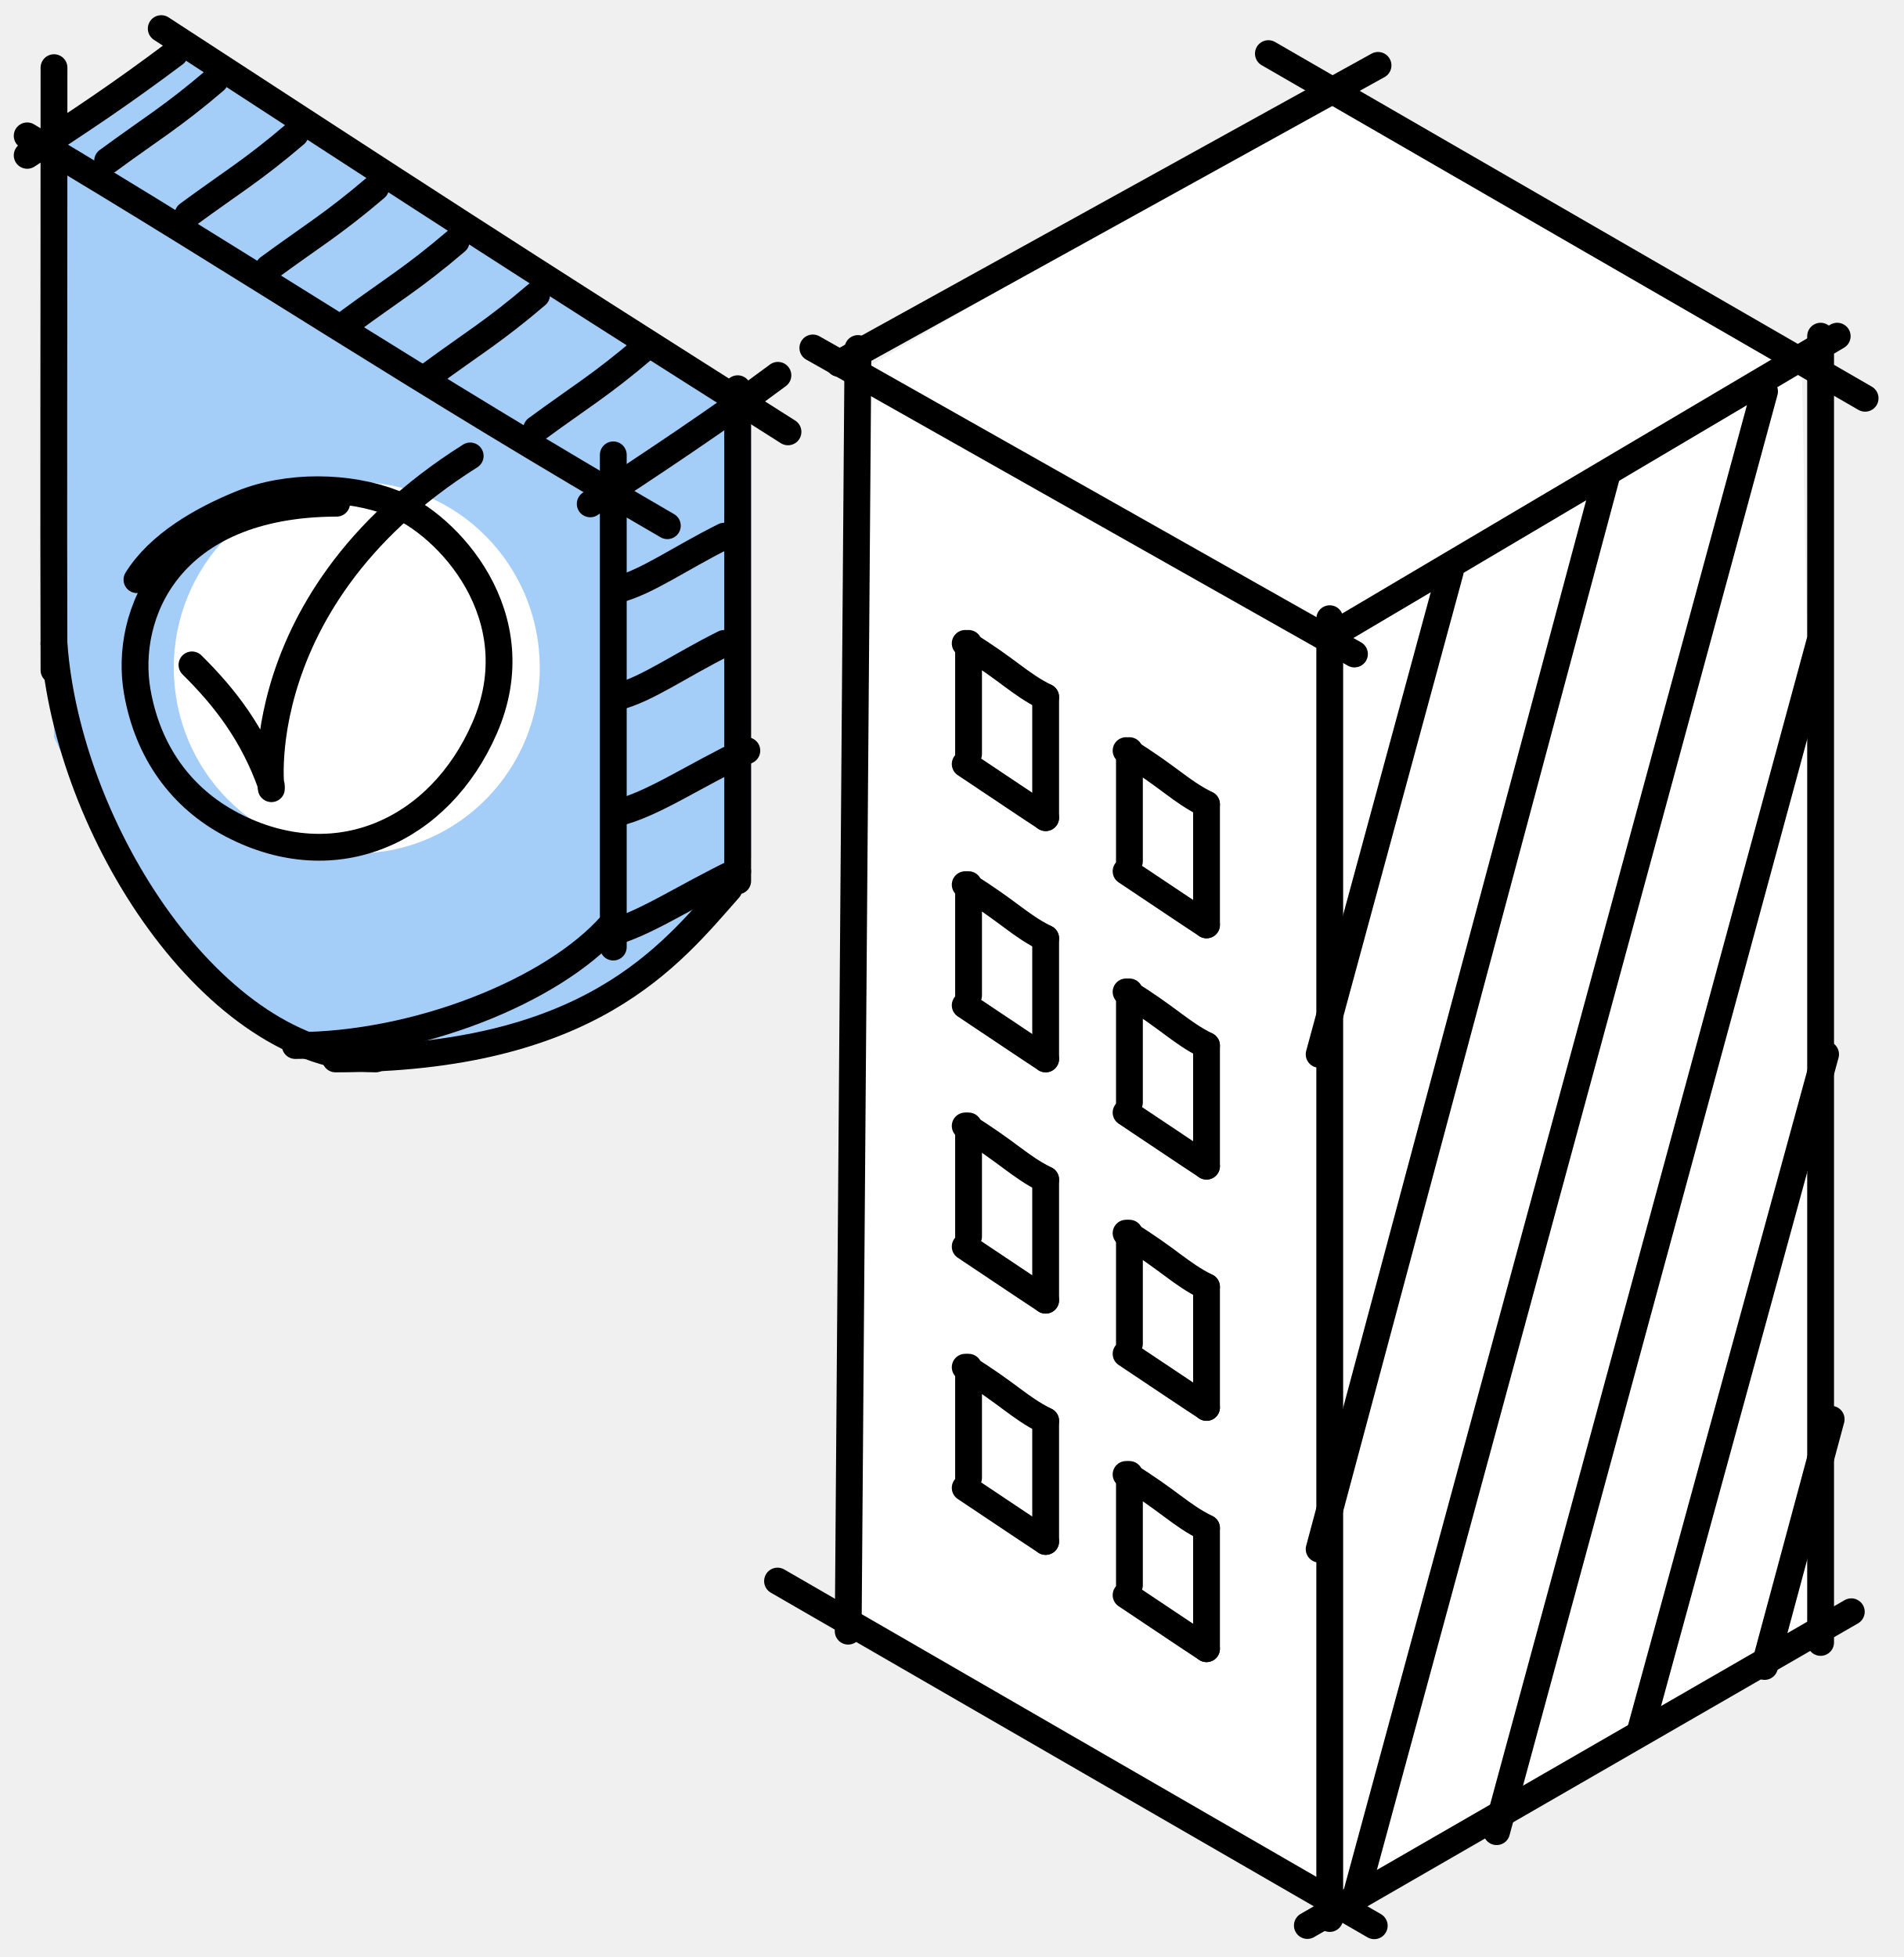
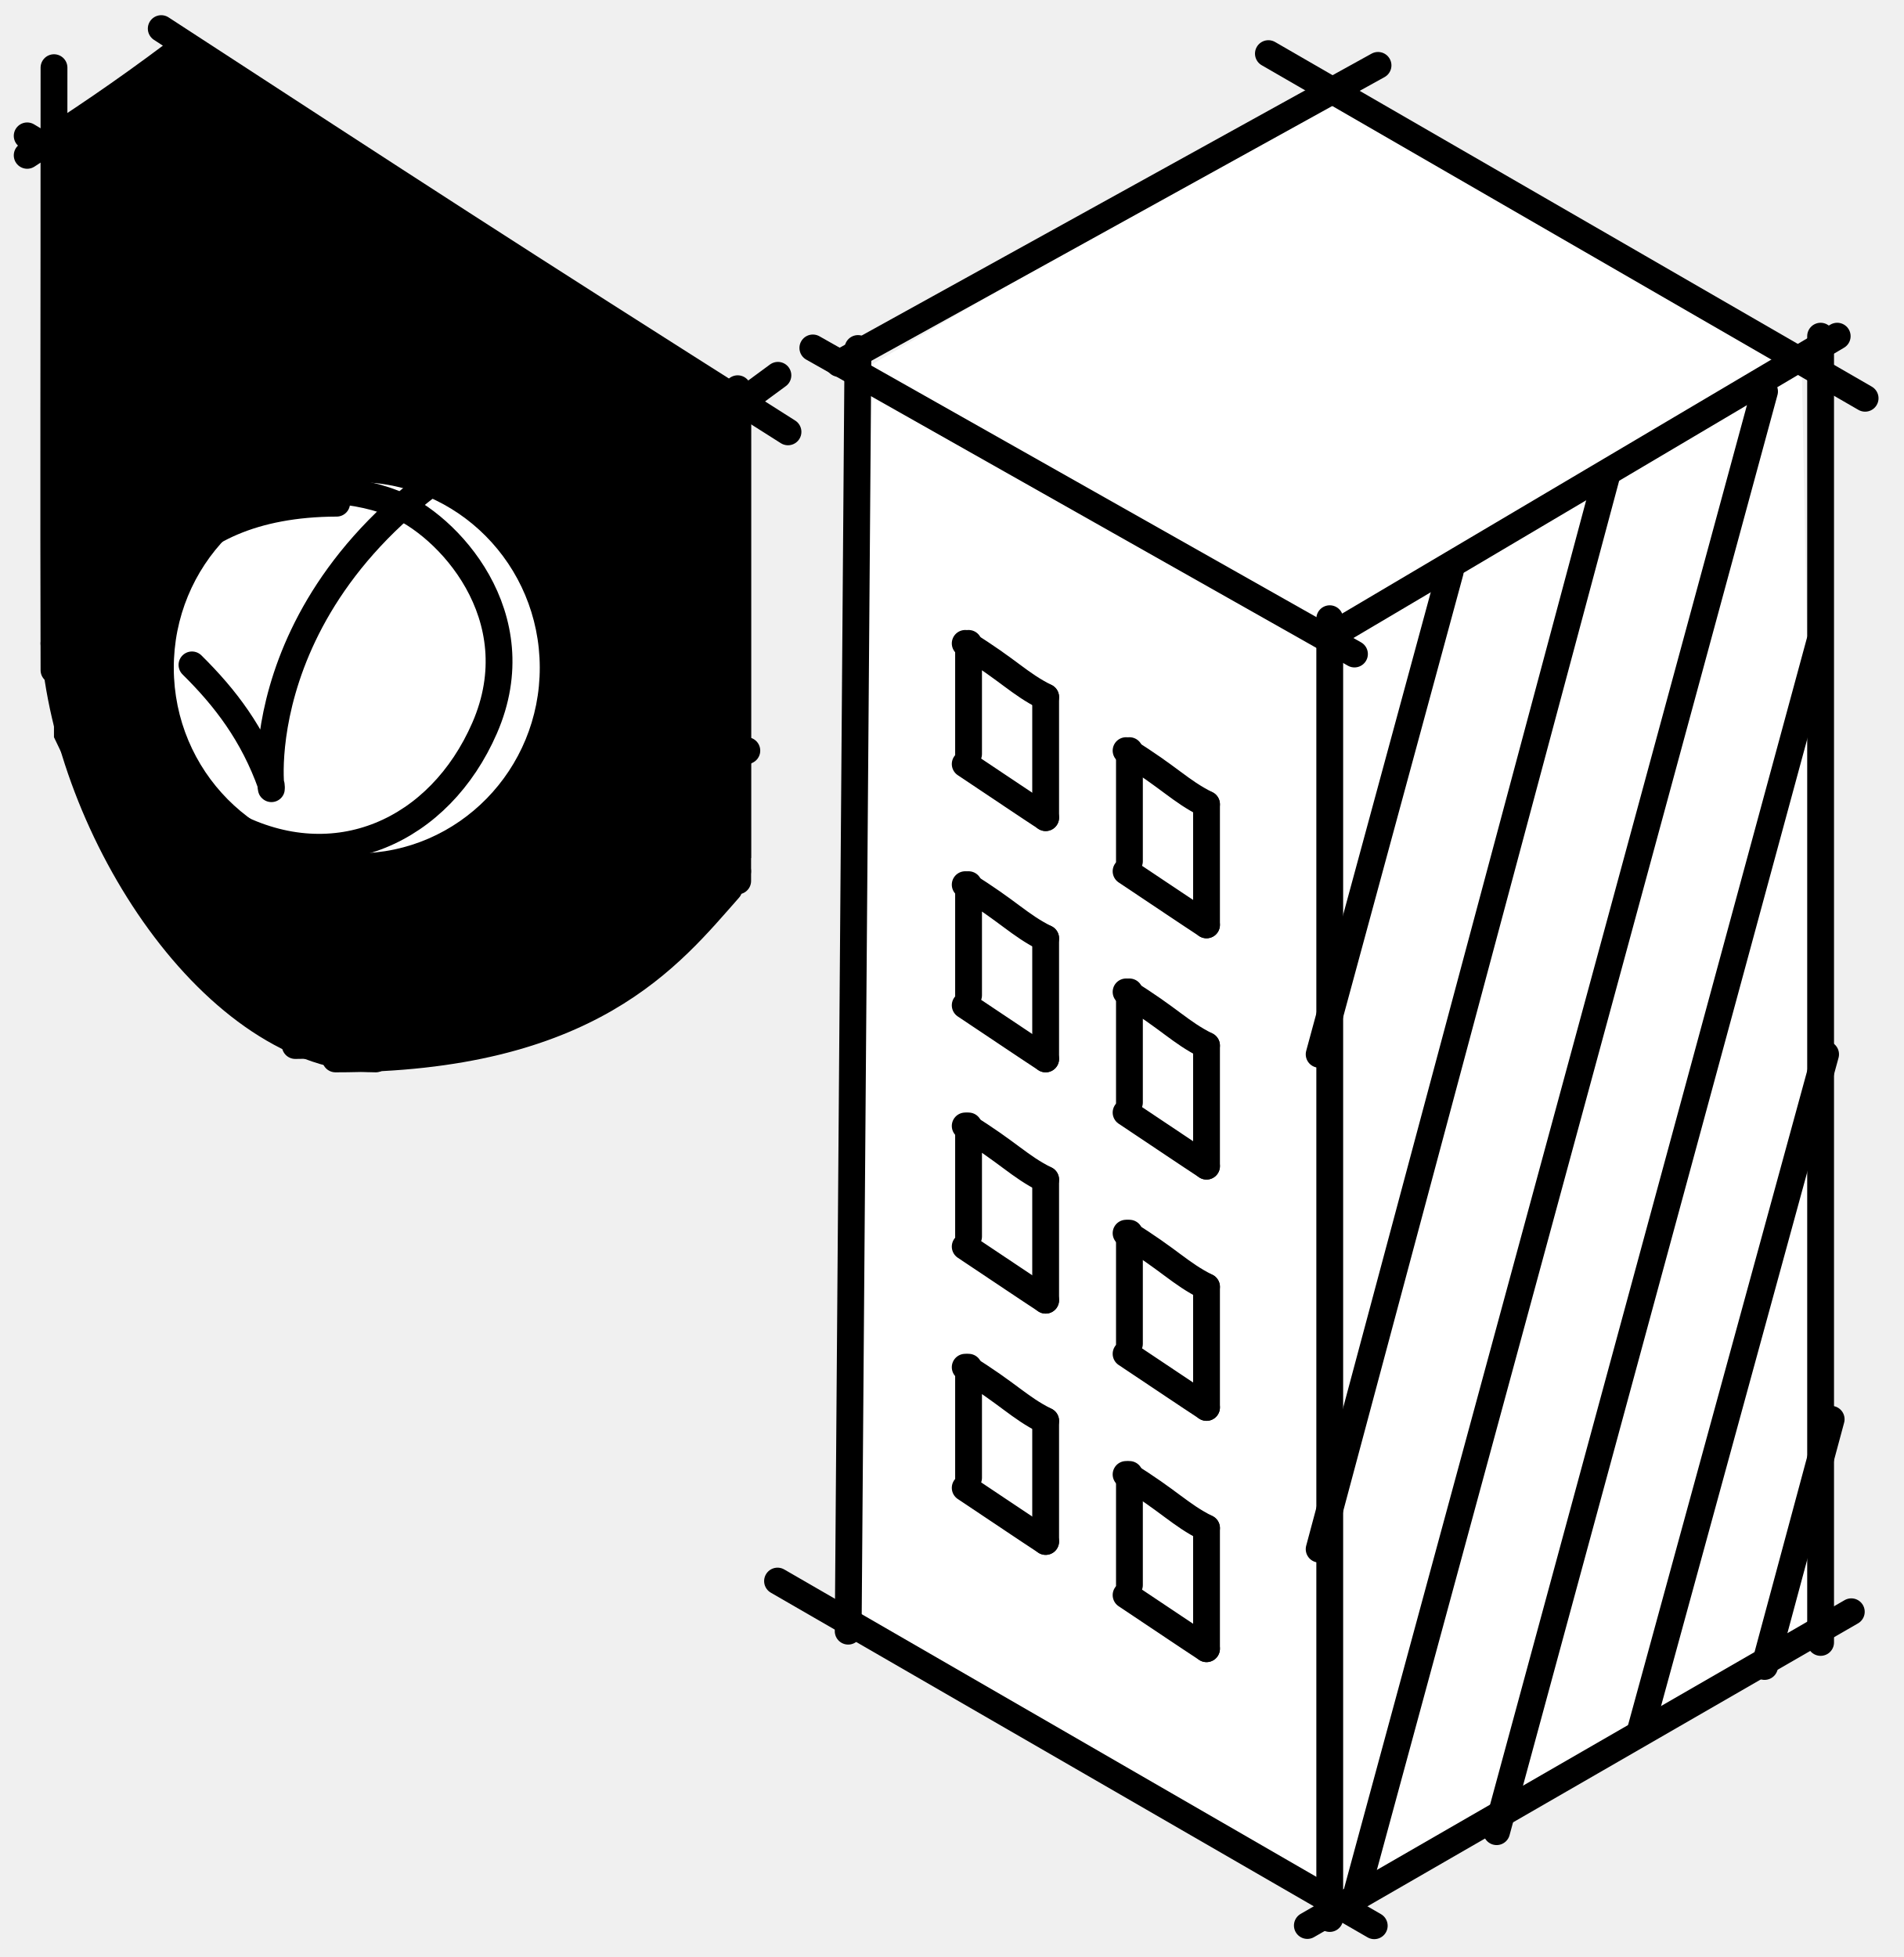
- <svg xmlns="http://www.w3.org/2000/svg" width="71" height="73" viewBox="0 0 71 73" fill="none">
-   <path d="M6.513 1.5L2.013 5.5L2.013 27.5C3.847 31.333 7.798 39.5 13.013 39.5C20.013 39.5 25.513 35.333 28.013 32L28.013 15.5L6.513 1.5Z" fill="#A4CDF8" />
+ <svg xmlns="http://www.w3.org/2000/svg" viewBox="0 0 71 73" fill="none">
+   <path d="M6.513 1.5L2.013 5.5L2.013 27.5C3.847 31.333 7.798 39.5 13.013 39.5C20.013 39.5 25.513 35.333 28.013 32L28.013 15.5L6.513 1.5Z" fill="currentColor" />
  <path d="M2.014 2.524C2.014 12.913 1.994 18.331 2.014 25" stroke="black" stroke-linecap="round" stroke-linejoin="round" />
  <path d="M2.013 24C2.513 31 8.013 39.5 14.013 39.5" stroke="black" stroke-linecap="round" stroke-linejoin="round" />
  <path d="M11.013 39C15.513 39 20.604 36.985 22.799 34.5" stroke="black" stroke-linecap="round" stroke-linejoin="round" />
  <path d="M12.514 39.5C22.013 39.5 24.995 35.638 27.19 33.153" stroke="black" stroke-linecap="round" stroke-linejoin="round" />
  <path d="M6.014 1.067C15.623 7.322 18.491 9.205 29.39 16.109" stroke="black" stroke-linecap="round" stroke-linejoin="round" />
  <path d="M1.014 5.068C9.39 10.052 15.39 14.111 24.89 19.61" stroke="black" stroke-linecap="round" stroke-linejoin="round" />
  <path d="M22.874 16.967C22.874 24.939 22.874 31.111 22.874 35.328" stroke="black" stroke-linecap="round" stroke-linejoin="round" />
  <path d="M27.513 14.5C27.513 22.472 27.514 28.644 27.514 32.86" stroke="black" stroke-linecap="round" stroke-linejoin="round" />
  <path d="M1.014 5.795C3.014 4.5 4.514 3.5 6.514 2" stroke="black" stroke-linecap="round" stroke-linejoin="round" />
  <path d="M22.014 18.795C24.014 17.5 27.014 15.5 29.014 14" stroke="black" stroke-linecap="round" stroke-linejoin="round" />
  <path d="M20.013 16C21.613 14.821 22.413 14.366 24.013 13" stroke="black" stroke-linecap="round" stroke-linejoin="round" />
  <path d="M16.013 14C17.613 12.821 18.413 12.366 20.013 11" stroke="black" stroke-linecap="round" stroke-linejoin="round" />
  <path d="M13.013 12C14.613 10.821 15.413 10.366 17.013 9" stroke="black" stroke-linecap="round" stroke-linejoin="round" />
  <path d="M10.013 10C11.613 8.821 12.413 8.366 14.013 7" stroke="black" stroke-linecap="round" stroke-linejoin="round" />
  <path d="M7.013 8C8.613 6.821 9.413 6.366 11.013 5" stroke="black" stroke-linecap="round" stroke-linejoin="round" />
  <path d="M4.013 6C5.613 4.821 6.413 4.366 8.013 3" stroke="black" stroke-linecap="round" stroke-linejoin="round" />
  <path d="M22.671 34.825C24.013 34.5 25.517 33.451 27.513 32.5" stroke="black" stroke-linecap="round" stroke-linejoin="round" />
  <path d="M23.013 30.325C24.355 30 25.859 28.951 27.855 28" stroke="black" stroke-linecap="round" stroke-linejoin="round" />
  <path d="M23.013 26C24.122 25.72 25.364 24.818 27.013 24" stroke="black" stroke-linecap="round" stroke-linejoin="round" />
  <path d="M23.013 22C24.122 21.72 25.364 20.818 27.013 20" stroke="black" stroke-linecap="round" stroke-linejoin="round" />
  <ellipse cx="13.307" cy="24.909" rx="6.825" ry="6.924" transform="rotate(-0.164727 13.3075 24.9086)" fill="white" />
  <path d="M7.16 24.802C8.404 26.03 9.44 27.384 10.116 29.284C10.25 30.572 8.642 22.608 17.537 17.008" stroke="black" stroke-linecap="round" stroke-linejoin="round" />
  <path d="M12.556 18.77C6.276 18.788 4.618 22.939 5.12 25.804C5.507 28.016 6.73 29.763 8.666 30.771C12.516 32.776 16.399 31.005 18.074 27.16C19.898 22.975 16.679 19.55 14.66 18.764C12.999 18.117 10.745 18.084 9.024 18.78C7.508 19.393 5.922 20.316 5.108 21.623" stroke="black" stroke-linecap="round" stroke-linejoin="round" />
  <path d="M31.289 60.122L32.074 13.857L50.079 3.317L67.206 13.857L68.084 60.846L50.079 71.175L31.289 60.122Z" fill="white" />
  <path d="M49.596 23.079L49.596 71.564" stroke="black" stroke-linecap="round" stroke-linejoin="round" />
  <path d="M67.904 12.54V61.266" stroke="black" stroke-linecap="round" stroke-linejoin="round" />
  <path d="M32 13L31.635 60.846" stroke="black" stroke-linecap="round" stroke-linejoin="round" />
  <path d="M30.317 12.979L50.518 24.396" stroke="black" stroke-linecap="round" stroke-linejoin="round" />
  <path d="M47.308 2L69.564 14.856" stroke="black" stroke-linecap="round" stroke-linejoin="round" />
  <path d="M29 58.977L51.256 71.834" stroke="black" stroke-linecap="round" stroke-linejoin="round" />
  <path d="M31.289 13.557L51.397 2.439" stroke="black" stroke-linecap="round" stroke-linejoin="round" />
  <path d="M49.596 23.741L68.523 12.54" stroke="black" stroke-linecap="round" stroke-linejoin="round" />
  <path d="M48.761 71.825L69.049 60.122" stroke="black" stroke-linecap="round" stroke-linejoin="round" />
  <path d="M54.09 21.323L49.201 39.328M59.906 17.809L49.201 57.786M65.813 14.602L50.518 70.925M67.868 23.958L55.82 68.325M68.09 39.328L61.169 64.609M68.298 52.941L65.813 62.163" stroke="black" stroke-linecap="round" stroke-linejoin="round" />
  <path d="M42.125 28C42.125 29.375 42.125 30.75 42.125 32.125" stroke="black" stroke-linecap="round" stroke-linejoin="round" />
  <path d="M42 28C43.625 29 44 29.5 45 30" stroke="black" stroke-linecap="round" stroke-linejoin="round" />
  <path d="M42 32.5C43.5 33.5 44.272 34.024 45 34.5" stroke="black" stroke-linecap="round" stroke-linejoin="round" />
  <path d="M45 34.5C45 32.5 45 31.634 45 30" stroke="black" stroke-linecap="round" stroke-linejoin="round" />
  <path d="M36.125 24C36.125 25.375 36.125 26.75 36.125 28.125" stroke="black" stroke-linecap="round" stroke-linejoin="round" />
  <path d="M36 24C37.625 25 38 25.5 39 26" stroke="black" stroke-linecap="round" stroke-linejoin="round" />
  <path d="M36 28.5C37.5 29.5 38.272 30.024 39 30.5" stroke="black" stroke-linecap="round" stroke-linejoin="round" />
  <path d="M39 30.5C39 28.5 39 27.634 39 26" stroke="black" stroke-linecap="round" stroke-linejoin="round" />
  <path d="M42.125 37C42.125 38.375 42.125 39.75 42.125 41.125" stroke="black" stroke-linecap="round" stroke-linejoin="round" />
  <path d="M42 37C43.625 38 44 38.5 45 39" stroke="black" stroke-linecap="round" stroke-linejoin="round" />
  <path d="M42 41.5C43.5 42.5 44.272 43.024 45 43.5" stroke="black" stroke-linecap="round" stroke-linejoin="round" />
  <path d="M45 43.5C45 41.5 45 40.634 45 39" stroke="black" stroke-linecap="round" stroke-linejoin="round" />
  <path d="M36.125 33C36.125 34.375 36.125 35.75 36.125 37.125" stroke="black" stroke-linecap="round" stroke-linejoin="round" />
  <path d="M36 33C37.625 34 38 34.5 39 35" stroke="black" stroke-linecap="round" stroke-linejoin="round" />
  <path d="M36 37.5C37.5 38.5 38.272 39.024 39 39.5" stroke="black" stroke-linecap="round" stroke-linejoin="round" />
  <path d="M39 39.5C39 37.5 39 36.634 39 35" stroke="black" stroke-linecap="round" stroke-linejoin="round" />
  <path d="M42.125 46C42.125 47.375 42.125 48.75 42.125 50.125" stroke="black" stroke-linecap="round" stroke-linejoin="round" />
  <path d="M42 46C43.625 47 44 47.5 45 48" stroke="black" stroke-linecap="round" stroke-linejoin="round" />
  <path d="M42 50.5C43.5 51.5 44.272 52.024 45 52.5" stroke="black" stroke-linecap="round" stroke-linejoin="round" />
  <path d="M45 52.5C45 50.5 45 49.634 45 48" stroke="black" stroke-linecap="round" stroke-linejoin="round" />
  <path d="M36.125 42C36.125 43.375 36.125 44.75 36.125 46.125" stroke="black" stroke-linecap="round" stroke-linejoin="round" />
  <path d="M36 42C37.625 43 38 43.5 39 44" stroke="black" stroke-linecap="round" stroke-linejoin="round" />
  <path d="M36 46.5C37.5 47.5 38.272 48.024 39 48.5" stroke="black" stroke-linecap="round" stroke-linejoin="round" />
  <path d="M39 48.5C39 46.5 39 45.634 39 44" stroke="black" stroke-linecap="round" stroke-linejoin="round" />
  <path d="M42.125 55C42.125 56.375 42.125 57.75 42.125 59.125" stroke="black" stroke-linecap="round" stroke-linejoin="round" />
  <path d="M42 55C43.625 56 44 56.5 45 57" stroke="black" stroke-linecap="round" stroke-linejoin="round" />
  <path d="M42 59.5C43.5 60.5 44.272 61.024 45 61.5" stroke="black" stroke-linecap="round" stroke-linejoin="round" />
  <path d="M45 61.5C45 59.5 45 58.634 45 57" stroke="black" stroke-linecap="round" stroke-linejoin="round" />
  <path d="M36.125 51C36.125 52.375 36.125 53.75 36.125 55.125" stroke="black" stroke-linecap="round" stroke-linejoin="round" />
  <path d="M36 51C37.625 52 38 52.5 39 53" stroke="black" stroke-linecap="round" stroke-linejoin="round" />
  <path d="M36 55.5C37.5 56.5 38.272 57.024 39 57.5" stroke="black" stroke-linecap="round" stroke-linejoin="round" />
  <path d="M39 57.5C39 55.5 39 54.634 39 53" stroke="black" stroke-linecap="round" stroke-linejoin="round" />
</svg>
